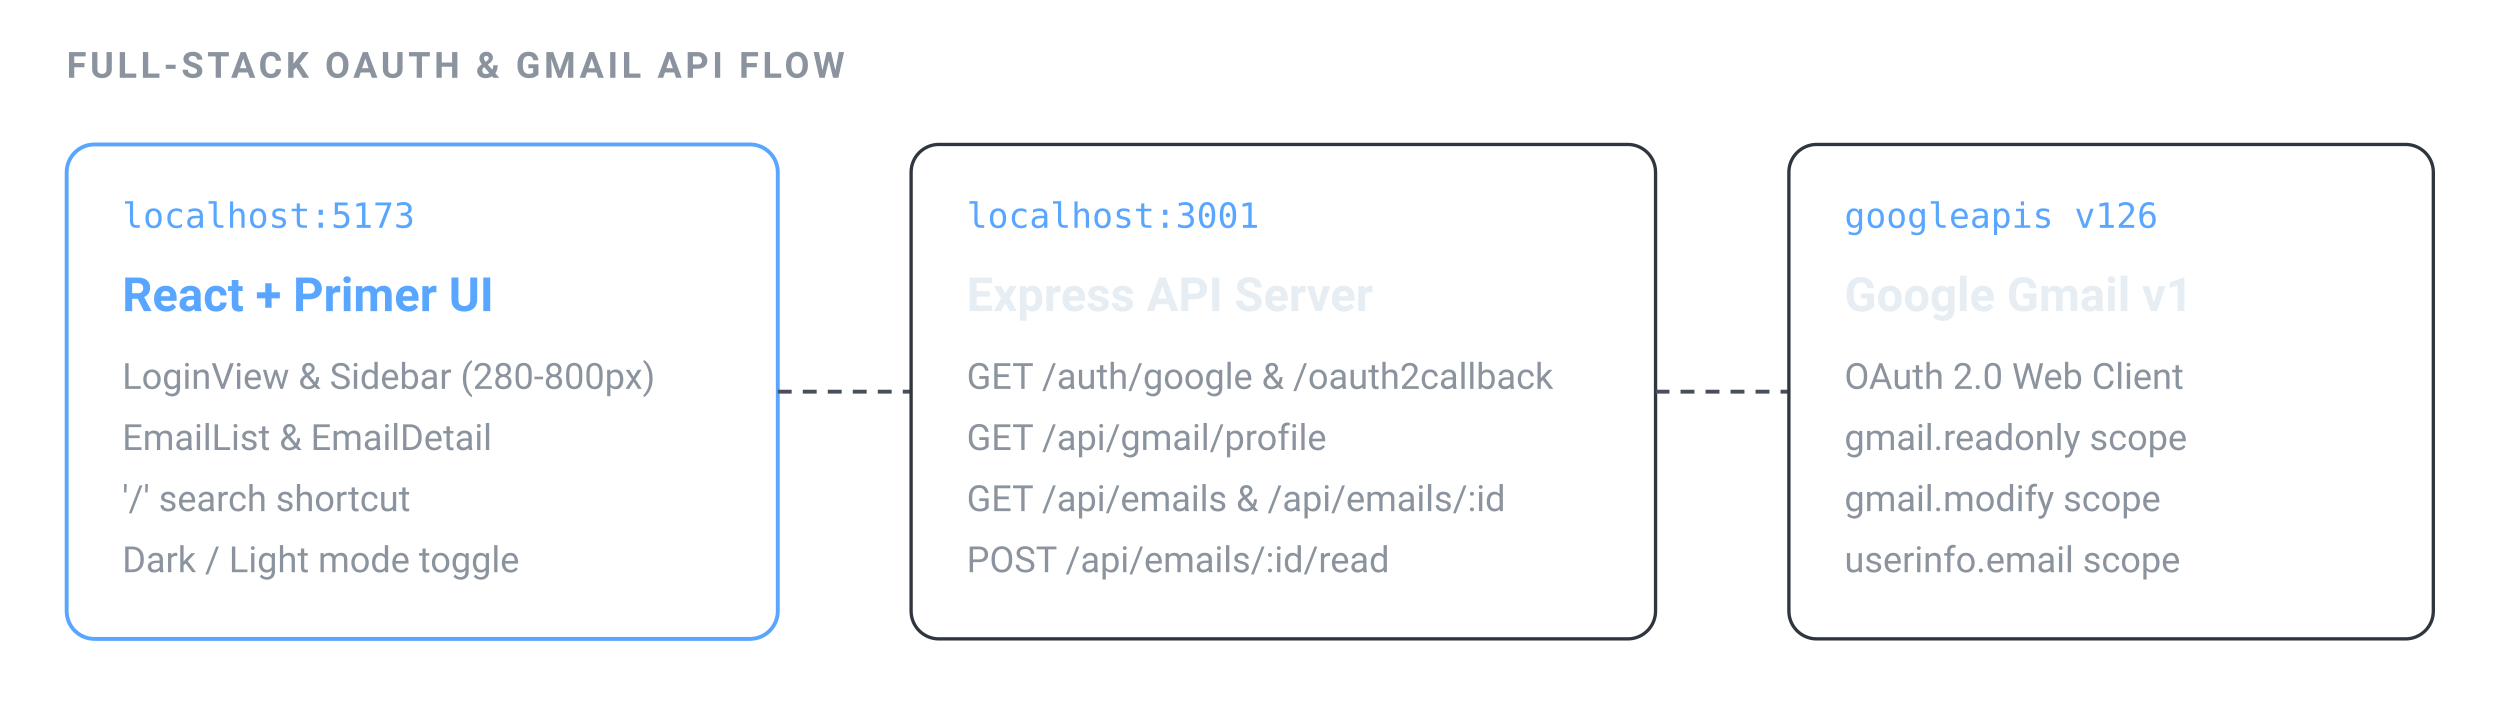
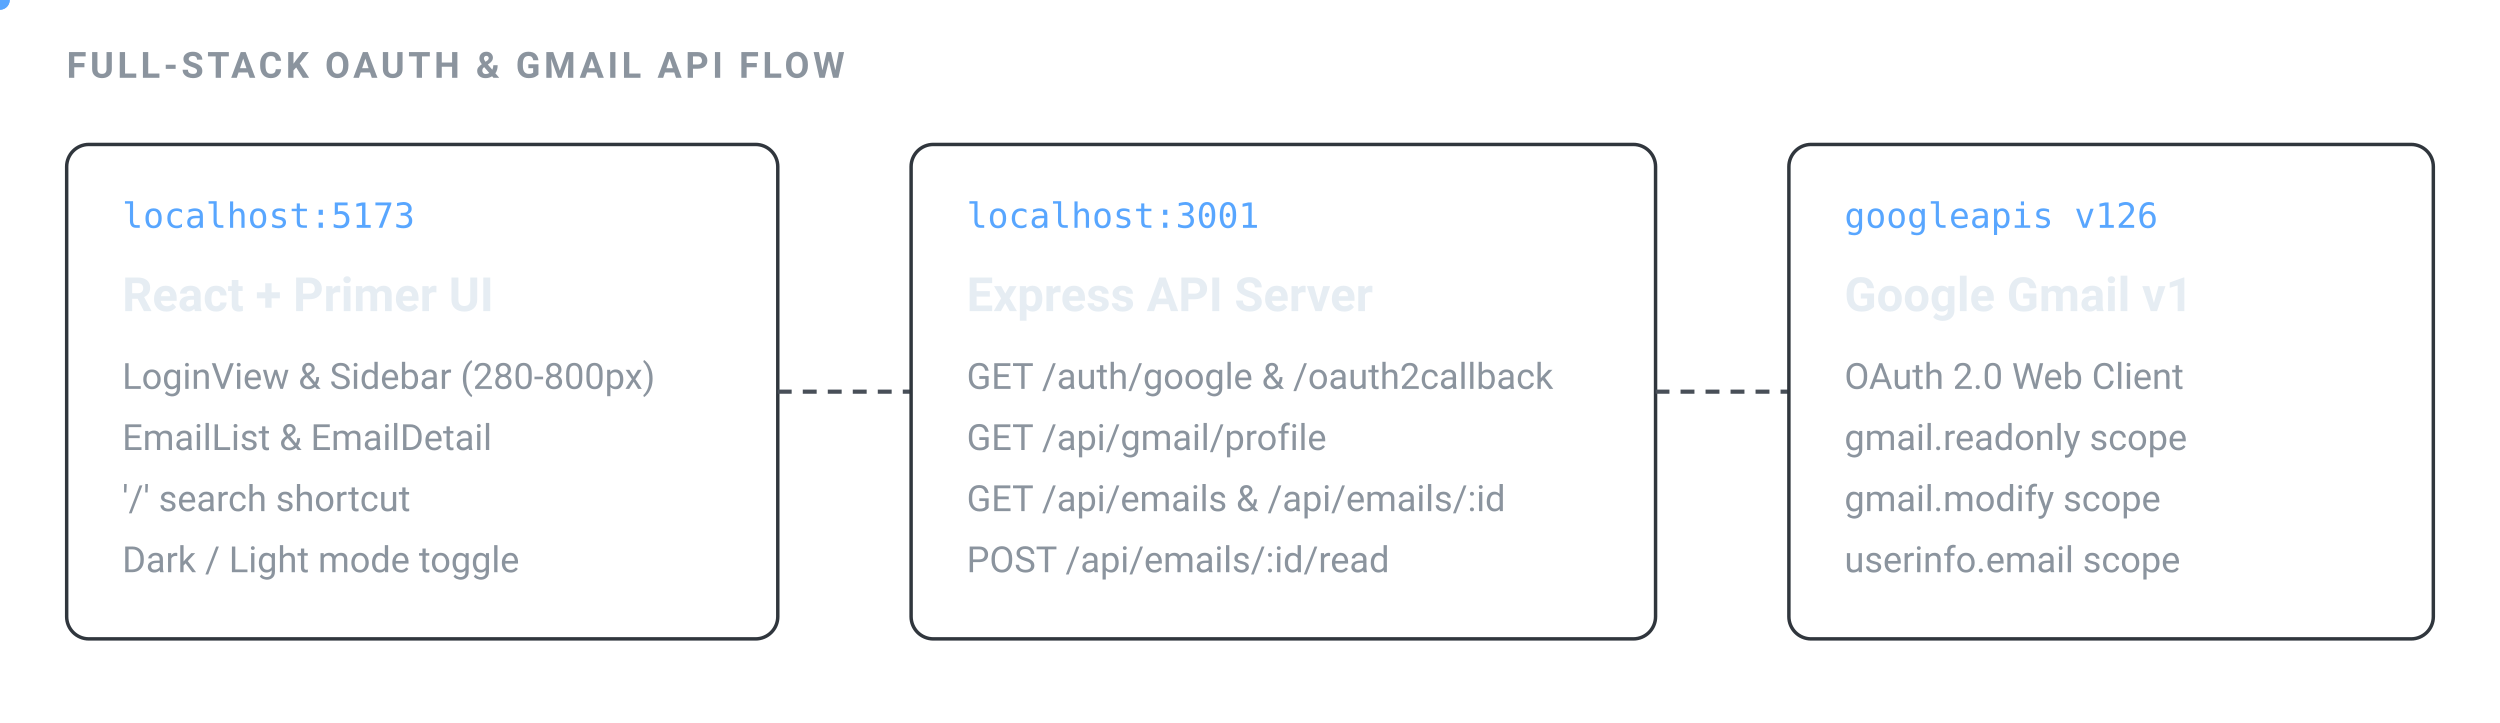
<svg xmlns="http://www.w3.org/2000/svg" viewBox="0 0 900 260" width="100%" role="img" aria-labelledby="ae-arch-title ae-arch-desc">
  <style>
    .ae-arch-root {
      font-family: -apple-system, BlinkMacSystemFont, "Segoe UI", Roboto, Helvetica, Arial, sans-serif;
    }
    .ae-arch-heading {
      font-size: 13px;
      font-weight: 600;
      letter-spacing: 0.1em;
      fill: #8b949e;
    }
    .ae-arch-box {
      fill: none;
      stroke: #30363d;
-       stroke-width: 1.2;
-     }
-     .ae-arch-box-accent {
-       fill: none;
-       stroke: #58a6ff;
-       stroke-width: 1.4;
+       stroke-width: 1.25;
    }
    .ae-arch-title {
      font-size: 17px;
      font-weight: 700;
      fill: #e6edf3;
-     }
-     .ae-arch-title-accent {
-       font-size: 17px;
-       font-weight: 700;
-       fill: #58a6ff;
    }
    .ae-arch-body {
      font-size: 13px;
      fill: #8b949e;
    }
    .ae-arch-mono {
      font-family: ui-monospace, SFMono-Regular, Menlo, Monaco, Consolas, monospace;
      font-size: 12.5px;
      fill: #58a6ff;
    }
    .ae-arch-line {
      fill: none;
      stroke: #484f58;
-       stroke-width: 1.4;
+       stroke-width: 1.5;
      stroke-dasharray: 5 4;
-       animation: ae-arch-dash 18s linear infinite;
+       animation: ae-arch-dash 16s linear infinite;
    }
+     .ae-arch-signal {
+       fill: #58a6ff;
+     }
+ 
+     /* Synchronized 6s cycle across 3 nodes */
+     .ae-arch-n1-box { animation: ae-arch-box-pulse 6s ease-in-out infinite 0s; }
+     .ae-arch-n2-box { animation: ae-arch-box-pulse 6s ease-in-out infinite 2s; }
+     .ae-arch-n3-box { animation: ae-arch-box-pulse 6s ease-in-out infinite 4s; }
+ 
+     .ae-arch-n1-title { animation: ae-arch-title-pulse 6s ease-in-out infinite 0s; }
+     .ae-arch-n2-title { animation: ae-arch-title-pulse 6s ease-in-out infinite 2s; }
+     .ae-arch-n3-title { animation: ae-arch-title-pulse 6s ease-in-out infinite 4s; }
+ 
    @keyframes ae-arch-dash {
      to { stroke-dashoffset: -180; }
    }
+     @keyframes ae-arch-box-pulse {
+       0%, 40%, 100% { stroke: #30363d; stroke-width: 1.25; }
+       10%, 28% { stroke: #58a6ff; stroke-width: 1.9; }
+     }
+     @keyframes ae-arch-title-pulse {
+       0%, 40%, 100% { fill: #e6edf3; }
+       10%, 28% { fill: #58a6ff; }
+     }
+ 
    @media (prefers-color-scheme: light) {
      .ae-arch-heading { fill: #57606a; }
      .ae-arch-box { stroke: #d0d7de; }
-       .ae-arch-box-accent { stroke: #0969da; }
      .ae-arch-title { fill: #24292f; }
-       .ae-arch-title-accent { fill: #0969da; }
      .ae-arch-body { fill: #57606a; }
      .ae-arch-mono { fill: #0969da; }
      .ae-arch-line { stroke: #8c959f; }
+       .ae-arch-signal { fill: #0969da; }
+       .ae-arch-n1-box, .ae-arch-n2-box, .ae-arch-n3-box {
+         animation-name: ae-arch-box-pulse-light;
+       }
+       .ae-arch-n1-title, .ae-arch-n2-title, .ae-arch-n3-title {
+         animation-name: ae-arch-title-pulse-light;
+       }
+     }
+     @keyframes ae-arch-box-pulse-light {
+       0%, 40%, 100% { stroke: #d0d7de; stroke-width: 1.25; }
+       10%, 28% { stroke: #0969da; stroke-width: 1.9; }
+     }
+     @keyframes ae-arch-title-pulse-light {
+       0%, 40%, 100% { fill: #24292f; }
+       10%, 28% { fill: #0969da; }
    }
    @media (prefers-reduced-motion: reduce) {
      .ae-arch-line { animation: none; stroke-dasharray: none; }
+       .ae-arch-n1-box, .ae-arch-n2-box, .ae-arch-n3-box,
+       .ae-arch-n1-title, .ae-arch-n2-title, .ae-arch-n3-title {
+         animation: none !important;
+       }
+       .ae-arch-signal { display: none; }
    }
  </style>
  <g class="ae-arch-root">
    <text class="ae-arch-heading" x="24" y="28">FULL-STACK OAUTH &amp; GMAIL API FLOW</text>
-     <rect class="ae-arch-box-accent" x="24" y="52" width="256" height="178" rx="10" />
+     <rect class="ae-arch-box ae-arch-n1-box" x="24" y="52" width="256" height="178" rx="8" />
    <text class="ae-arch-mono" x="44" y="82">localhost:5173</text>
-     <text class="ae-arch-title-accent" x="44" y="112">React + Primer UI</text>
+     <text class="ae-arch-title ae-arch-n1-title" x="44" y="112">React + Primer UI</text>
    <text class="ae-arch-body" x="44" y="140">LoginView &amp; Sidebar (280-800px)</text>
    <text class="ae-arch-body" x="44" y="162">EmailList &amp; EmailDetail</text>
    <text class="ae-arch-body" x="44" y="184">'/' search shortcut</text>
    <text class="ae-arch-body" x="44" y="206">Dark / Light mode toggle</text>
    <path class="ae-arch-line" d="M 280 141 L 328 141" />
-     <rect class="ae-arch-box" x="328" y="52" width="268" height="178" rx="10" />
+     <circle class="ae-arch-signal" r="3.5">
+       <animateMotion dur="6s" repeatCount="indefinite" path="M 280 141 L 328 141" keyPoints="0;1;1" keyTimes="0;0.33;1" calcMode="linear" />
+     </circle>
+     <rect class="ae-arch-box ae-arch-n2-box" x="328" y="52" width="268" height="178" rx="8" />
    <text class="ae-arch-mono" x="348" y="82">localhost:3001</text>
-     <text class="ae-arch-title" x="348" y="112">Express API Server</text>
+     <text class="ae-arch-title ae-arch-n2-title" x="348" y="112">Express API Server</text>
    <text class="ae-arch-body" x="348" y="140">GET /auth/google &amp; /oauth2callback</text>
    <text class="ae-arch-body" x="348" y="162">GET /api/gmail/profile</text>
    <text class="ae-arch-body" x="348" y="184">GET /api/emails &amp; /api/emails/:id</text>
    <text class="ae-arch-body" x="348" y="206">POST /api/emails/:id/read</text>
    <path class="ae-arch-line" d="M 596 141 L 644 141" />
-     <rect class="ae-arch-box" x="644" y="52" width="232" height="178" rx="10" />
+     <circle class="ae-arch-signal" r="3.5">
+       <animateMotion dur="6s" repeatCount="indefinite" path="M 596 141 L 644 141" keyPoints="0;0;1;1" keyTimes="0;0.33;0.66;1" calcMode="linear" />
+     </circle>
+     <rect class="ae-arch-box ae-arch-n3-box" x="644" y="52" width="232" height="178" rx="8" />
    <text class="ae-arch-mono" x="664" y="82">googleapis v126</text>
-     <text class="ae-arch-title" x="664" y="112">Google Gmail v1</text>
+     <text class="ae-arch-title ae-arch-n3-title" x="664" y="112">Google Gmail v1</text>
    <text class="ae-arch-body" x="664" y="140">OAuth 2.0 Web Client</text>
    <text class="ae-arch-body" x="664" y="162">gmail.readonly scope</text>
    <text class="ae-arch-body" x="664" y="184">gmail.modify scope</text>
    <text class="ae-arch-body" x="664" y="206">userinfo.email scope</text>
  </g>
</svg>
